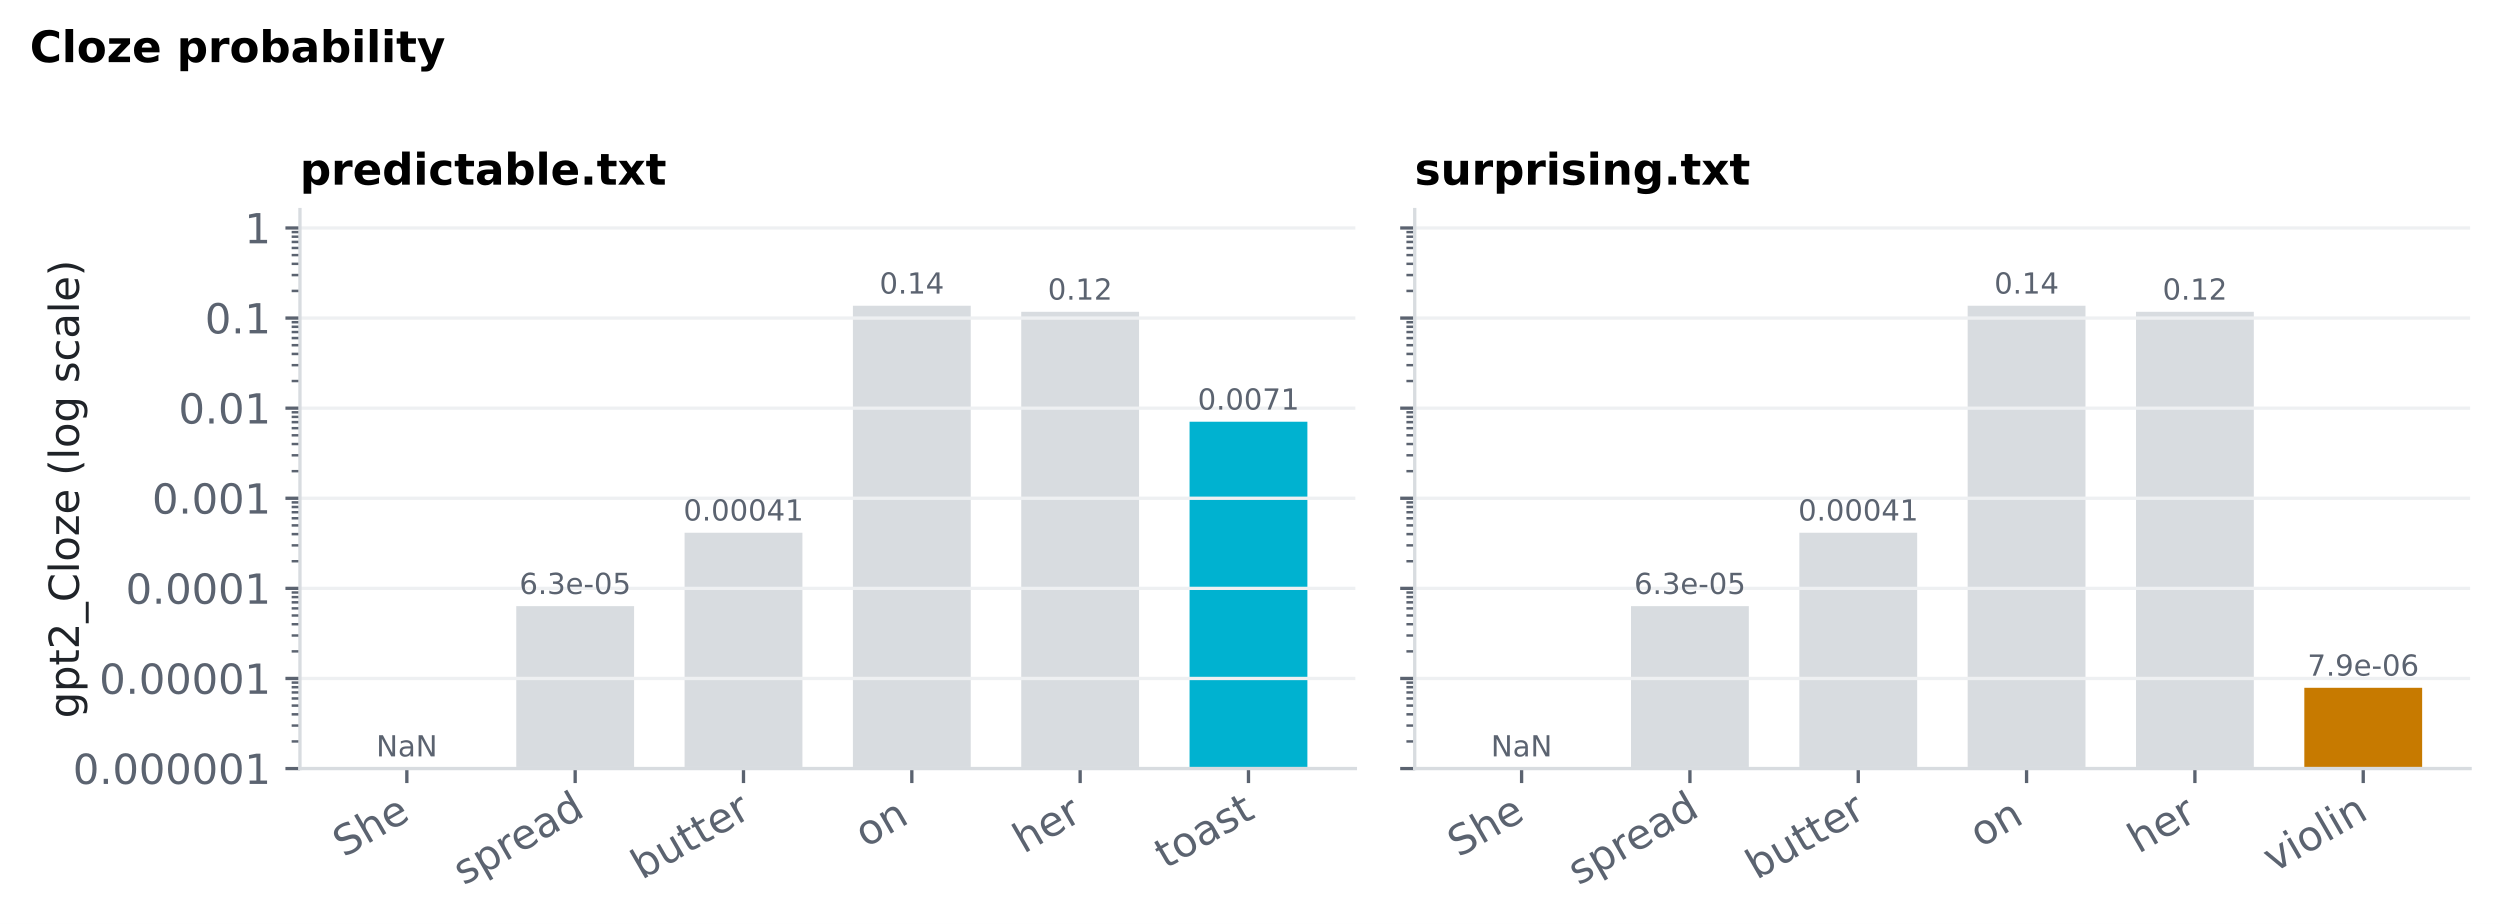
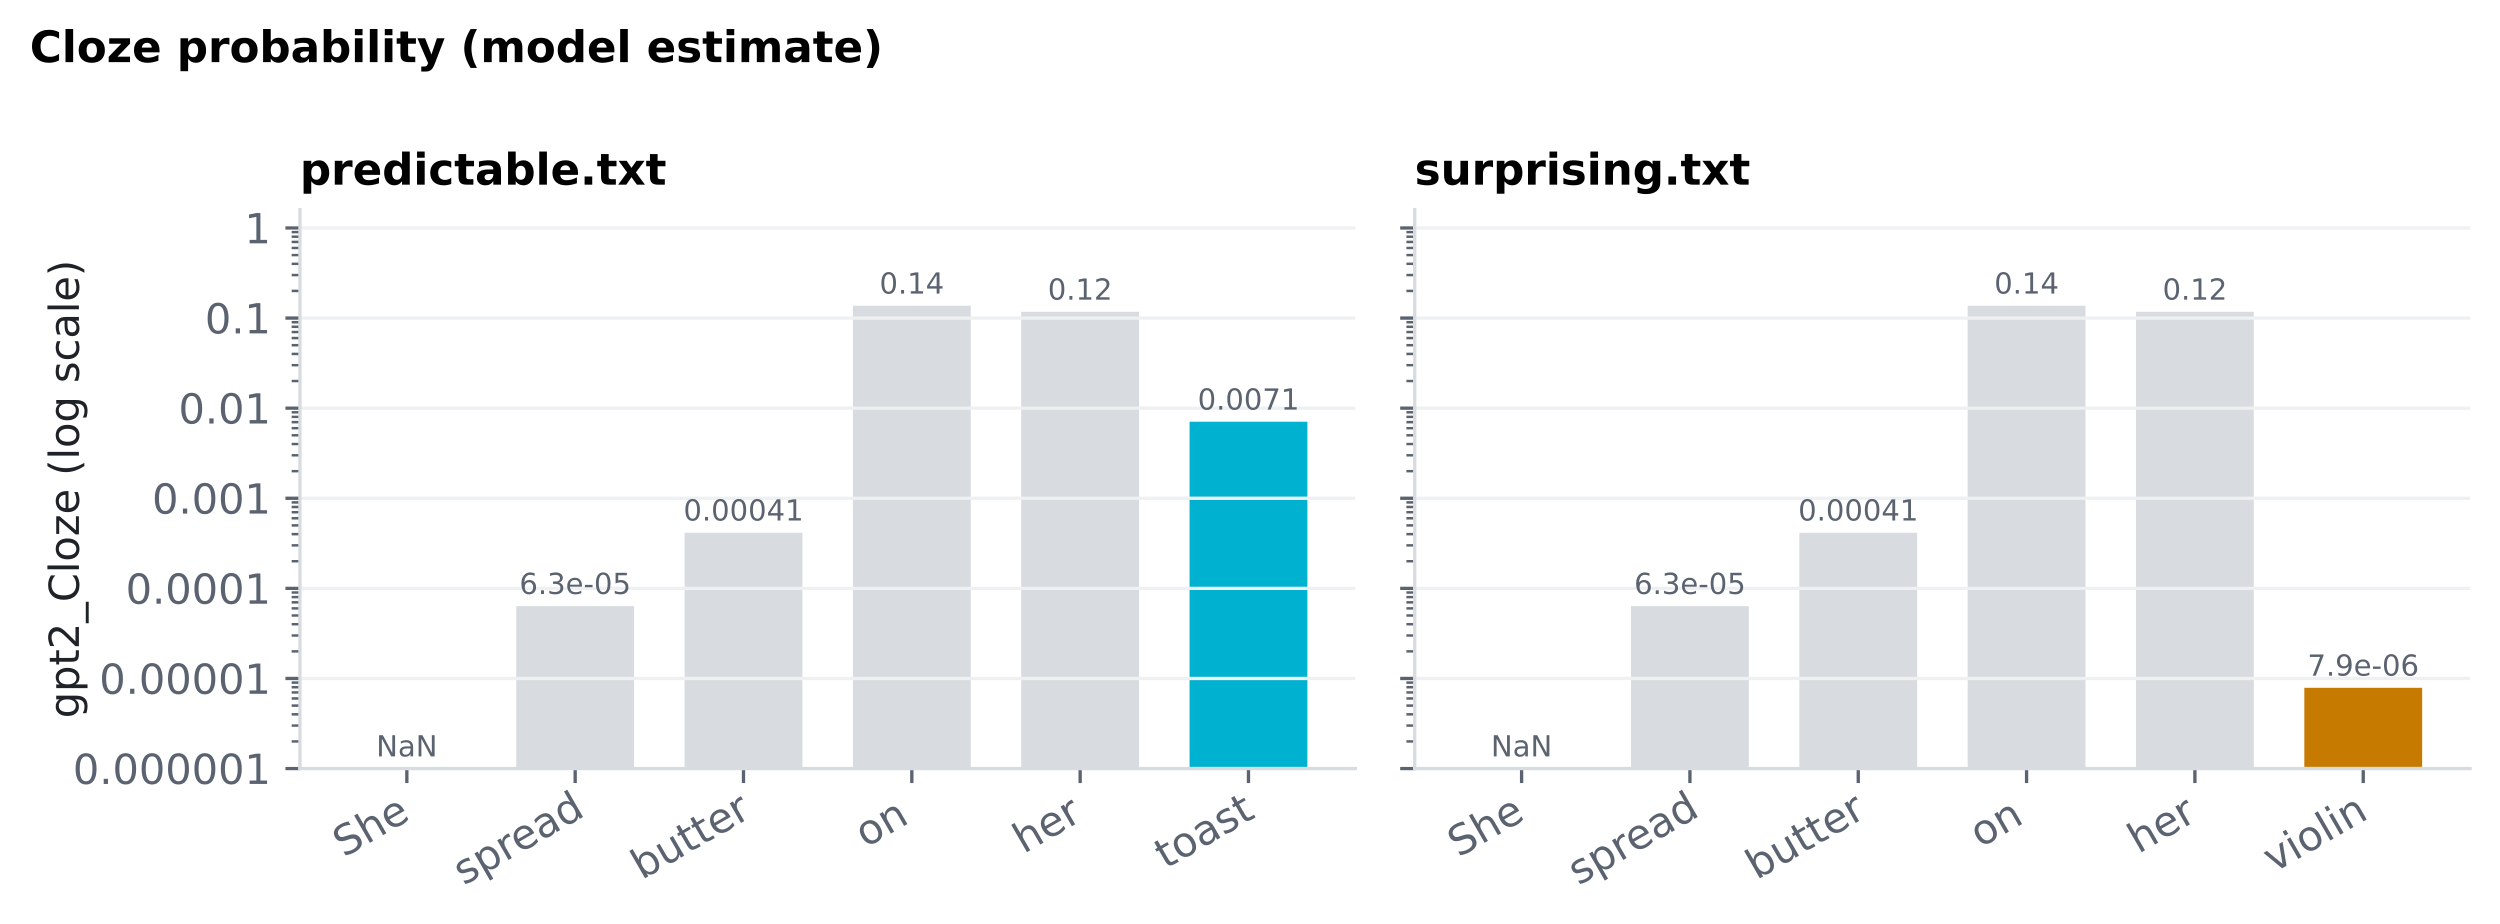
<svg xmlns="http://www.w3.org/2000/svg" xmlns:xlink="http://www.w3.org/1999/xlink" width="602.352pt" height="222.618pt" viewBox="0 0 602.352 222.618" version="1.1">
  <defs>
    <style type="text/css">*{stroke-linejoin: round; stroke-linecap: butt}</style>
  </defs>
  <g id="figure_1">
    <g id="patch_1">
      <path d="M 0 222.618  L 602.352 222.618  L 602.352 -0  L 0 -0  z " style="fill: #ffffff" />
    </g>
    <g id="axes_1">
      <g id="patch_2">
        <path d="M 72.272 185.18  L 326.562 185.18  L 326.562 50.496  L 72.272 50.496  z " style="fill: #ffffff" />
      </g>
      <g id="patch_3">
        <path d="M 83.831 185.18  L 112.22 185.18  L 112.22 185.18  L 83.831 185.18  z " clip-path="url(#p1cbee9cc15)" style="fill: #d8dce0" />
      </g>
      <g id="patch_4">
        <path d="M 124.387 185.18  L 152.777 185.18  L 152.777 146.048  L 124.387 146.048  z " clip-path="url(#p1cbee9cc15)" style="fill: #d8dce0" />
      </g>
      <g id="patch_5">
        <path d="M 164.944 185.18  L 193.334 185.18  L 193.334 128.353  L 164.944 128.353  z " clip-path="url(#p1cbee9cc15)" style="fill: #d8dce0" />
      </g>
      <g id="patch_6">
        <path d="M 205.5 185.18  L 233.89 185.18  L 233.89 73.668  L 205.5 73.668  z " clip-path="url(#p1cbee9cc15)" style="fill: #d8dce0" />
      </g>
      <g id="patch_7">
        <path d="M 246.057 185.18  L 274.447 185.18  L 274.447 75.12  L 246.057 75.12  z " clip-path="url(#p1cbee9cc15)" style="fill: #d8dce0" />
      </g>
      <g id="patch_8">
        <path d="M 286.614 185.18  L 315.003 185.18  L 315.003 101.621  L 286.614 101.621  z " clip-path="url(#p1cbee9cc15)" style="fill: #00b2d0" />
      </g>
      <g id="matplotlib.axis_1">
        <g id="xtick_1">
          <g id="line2d_1">
            <defs>
              <path id="m643c5fadfd" d="M 0 0  L 0 3.5  " style="stroke: #5b6370; stroke-width: 0.8" />
            </defs>
            <g>
              <use xlink:href="#m643c5fadfd" x="98.025" y="185.18" style="fill: #5b6370; stroke: #5b6370; stroke-width: 0.8" />
            </g>
          </g>
          <g id="text_1">
            <text style="font-size: 10px; font-family: 'Segoe UI', 'DejaVu Sans', 'Arial', sans-serif; fill: #5b6370" transform="translate(82.84449 206.6921) rotate(-30)">She</text>
          </g>
        </g>
        <g id="xtick_2">
          <g id="line2d_2">
            <g>
              <use xlink:href="#m643c5fadfd" x="138.582" y="185.18" style="fill: #5b6370; stroke: #5b6370; stroke-width: 0.8" />
            </g>
          </g>
          <g id="text_2">
            <text style="font-size: 10px; font-family: 'Segoe UI', 'DejaVu Sans', 'Arial', sans-serif; fill: #5b6370" transform="translate(111.7382 213.4257) rotate(-30)">spread</text>
          </g>
        </g>
        <g id="xtick_3">
          <g id="line2d_3">
            <g>
              <use xlink:href="#m643c5fadfd" x="179.139" y="185.18" style="fill: #5b6370; stroke: #5b6370; stroke-width: 0.8" />
            </g>
          </g>
          <g id="text_3">
            <text style="font-size: 10px; font-family: 'Segoe UI', 'DejaVu Sans', 'Arial', sans-serif; fill: #5b6370" transform="translate(154.6507 212.0655) rotate(-30)">butter</text>
          </g>
        </g>
        <g id="xtick_4">
          <g id="line2d_4">
            <g>
              <use xlink:href="#m643c5fadfd" x="219.695" y="185.18" style="fill: #5b6370; stroke: #5b6370; stroke-width: 0.8" />
            </g>
          </g>
          <g id="text_4">
            <text style="font-size: 10px; font-family: 'Segoe UI', 'DejaVu Sans', 'Arial', sans-serif; fill: #5b6370" transform="translate(208.5698 204.3507) rotate(-30)">on</text>
          </g>
        </g>
        <g id="xtick_5">
          <g id="line2d_5">
            <g>
              <use xlink:href="#m643c5fadfd" x="260.252" y="185.18" style="fill: #5b6370; stroke: #5b6370; stroke-width: 0.8" />
            </g>
          </g>
          <g id="text_5">
            <text style="font-size: 10px; font-family: 'Segoe UI', 'DejaVu Sans', 'Arial', sans-serif; fill: #5b6370" transform="translate(246.6609 205.7741) rotate(-30)">her</text>
          </g>
        </g>
        <g id="xtick_6">
          <g id="line2d_6">
            <g>
              <use xlink:href="#m643c5fadfd" x="300.809" y="185.18" style="fill: #5b6370; stroke: #5b6370; stroke-width: 0.8" />
            </g>
          </g>
          <g id="text_6">
            <text style="font-size: 10px; font-family: 'Segoe UI', 'DejaVu Sans', 'Arial', sans-serif; fill: #5b6370" transform="translate(280.8171 209.4694) rotate(-30)">toast</text>
          </g>
        </g>
      </g>
      <g id="matplotlib.axis_2">
        <g id="ytick_1">
          <g id="line2d_7">
            <path d="M 72.272 185.18  L 326.562 185.18  " clip-path="url(#p1cbee9cc15)" style="fill: none; stroke: #eef0f2; stroke-width: 0.8; stroke-linecap: square" />
          </g>
          <g id="line2d_8">
            <defs>
              <path id="m52b5bf27c7" d="M 0 0  L -3.5 0  " style="stroke: #5b6370; stroke-width: 0.8" />
            </defs>
            <g>
              <use xlink:href="#m52b5bf27c7" x="72.272" y="185.18" style="fill: #5b6370; stroke: #5b6370; stroke-width: 0.8" />
            </g>
          </g>
          <g id="text_7">
            <text style="font-size: 10px; font-family: 'Segoe UI', 'DejaVu Sans', 'Arial', sans-serif; text-anchor: end; fill: #5b6370" x="65.272" y="188.882" transform="rotate(-0 65.272 188.8816)">0.000001</text>
          </g>
        </g>
        <g id="ytick_2">
          <g id="line2d_9">
            <path d="M 72.272 163.471  L 326.562 163.471  " clip-path="url(#p1cbee9cc15)" style="fill: none; stroke: #eef0f2; stroke-width: 0.8; stroke-linecap: square" />
          </g>
          <g id="line2d_10">
            <g>
              <use xlink:href="#m52b5bf27c7" x="72.272" y="163.471" style="fill: #5b6370; stroke: #5b6370; stroke-width: 0.8" />
            </g>
          </g>
          <g id="text_8">
            <text style="font-size: 10px; font-family: 'Segoe UI', 'DejaVu Sans', 'Arial', sans-serif; text-anchor: end; fill: #5b6370" x="65.272" y="167.173" transform="rotate(-0 65.272 167.1728)">0.00001</text>
          </g>
        </g>
        <g id="ytick_3">
          <g id="line2d_11">
            <path d="M 72.272 141.762  L 326.562 141.762  " clip-path="url(#p1cbee9cc15)" style="fill: none; stroke: #eef0f2; stroke-width: 0.8; stroke-linecap: square" />
          </g>
          <g id="line2d_12">
            <g>
              <use xlink:href="#m52b5bf27c7" x="72.272" y="141.762" style="fill: #5b6370; stroke: #5b6370; stroke-width: 0.8" />
            </g>
          </g>
          <g id="text_9">
            <text style="font-size: 10px; font-family: 'Segoe UI', 'DejaVu Sans', 'Arial', sans-serif; text-anchor: end; fill: #5b6370" x="65.272" y="145.464" transform="rotate(-0 65.272 145.464)">0.0001</text>
          </g>
        </g>
        <g id="ytick_4">
          <g id="line2d_13">
            <path d="M 72.272 120.054  L 326.562 120.054  " clip-path="url(#p1cbee9cc15)" style="fill: none; stroke: #eef0f2; stroke-width: 0.8; stroke-linecap: square" />
          </g>
          <g id="line2d_14">
            <g>
              <use xlink:href="#m52b5bf27c7" x="72.272" y="120.054" style="fill: #5b6370; stroke: #5b6370; stroke-width: 0.8" />
            </g>
          </g>
          <g id="text_10">
            <text style="font-size: 10px; font-family: 'Segoe UI', 'DejaVu Sans', 'Arial', sans-serif; text-anchor: end; fill: #5b6370" x="65.272" y="123.755" transform="rotate(-0 65.272 123.7552)">0.001</text>
          </g>
        </g>
        <g id="ytick_5">
          <g id="line2d_15">
            <path d="M 72.272 98.345  L 326.562 98.345  " clip-path="url(#p1cbee9cc15)" style="fill: none; stroke: #eef0f2; stroke-width: 0.8; stroke-linecap: square" />
          </g>
          <g id="line2d_16">
            <g>
              <use xlink:href="#m52b5bf27c7" x="72.272" y="98.345" style="fill: #5b6370; stroke: #5b6370; stroke-width: 0.8" />
            </g>
          </g>
          <g id="text_11">
            <text style="font-size: 10px; font-family: 'Segoe UI', 'DejaVu Sans', 'Arial', sans-serif; text-anchor: end; fill: #5b6370" x="65.272" y="102.046" transform="rotate(-0 65.272 102.0464)">0.01</text>
          </g>
        </g>
        <g id="ytick_6">
          <g id="line2d_17">
            <path d="M 72.272 76.636  L 326.562 76.636  " clip-path="url(#p1cbee9cc15)" style="fill: none; stroke: #eef0f2; stroke-width: 0.8; stroke-linecap: square" />
          </g>
          <g id="line2d_18">
            <g>
              <use xlink:href="#m52b5bf27c7" x="72.272" y="76.636" style="fill: #5b6370; stroke: #5b6370; stroke-width: 0.8" />
            </g>
          </g>
          <g id="text_12">
            <text style="font-size: 10px; font-family: 'Segoe UI', 'DejaVu Sans', 'Arial', sans-serif; text-anchor: end; fill: #5b6370" x="65.272" y="80.338" transform="rotate(-0 65.272 80.33756)">0.1</text>
          </g>
        </g>
        <g id="ytick_7">
          <g id="line2d_19">
            <path d="M 72.272 54.927  L 326.562 54.927  " clip-path="url(#p1cbee9cc15)" style="fill: none; stroke: #eef0f2; stroke-width: 0.8; stroke-linecap: square" />
          </g>
          <g id="line2d_20">
            <g>
              <use xlink:href="#m52b5bf27c7" x="72.272" y="54.927" style="fill: #5b6370; stroke: #5b6370; stroke-width: 0.8" />
            </g>
          </g>
          <g id="text_13">
            <text style="font-size: 10px; font-family: 'Segoe UI', 'DejaVu Sans', 'Arial', sans-serif; text-anchor: end; fill: #5b6370" x="65.272" y="58.629" transform="rotate(-0 65.272 58.62876)">1</text>
          </g>
        </g>
        <g id="ytick_8">
          <g id="line2d_21">
            <defs>
              <path id="m88644d01c4" d="M 0 0  L -2 0  " style="stroke: #5b6370; stroke-width: 0.6" />
            </defs>
            <g>
              <use xlink:href="#m88644d01c4" x="72.272" y="178.645" style="fill: #5b6370; stroke: #5b6370; stroke-width: 0.6" />
            </g>
          </g>
        </g>
        <g id="ytick_9">
          <g id="line2d_22">
            <g>
              <use xlink:href="#m88644d01c4" x="72.272" y="174.822" style="fill: #5b6370; stroke: #5b6370; stroke-width: 0.6" />
            </g>
          </g>
        </g>
        <g id="ytick_10">
          <g id="line2d_23">
            <g>
              <use xlink:href="#m88644d01c4" x="72.272" y="172.11" style="fill: #5b6370; stroke: #5b6370; stroke-width: 0.6" />
            </g>
          </g>
        </g>
        <g id="ytick_11">
          <g id="line2d_24">
            <g>
              <use xlink:href="#m88644d01c4" x="72.272" y="170.006" style="fill: #5b6370; stroke: #5b6370; stroke-width: 0.6" />
            </g>
          </g>
        </g>
        <g id="ytick_12">
          <g id="line2d_25">
            <g>
              <use xlink:href="#m88644d01c4" x="72.272" y="168.287" style="fill: #5b6370; stroke: #5b6370; stroke-width: 0.6" />
            </g>
          </g>
        </g>
        <g id="ytick_13">
          <g id="line2d_26">
            <g>
              <use xlink:href="#m88644d01c4" x="72.272" y="166.834" style="fill: #5b6370; stroke: #5b6370; stroke-width: 0.6" />
            </g>
          </g>
        </g>
        <g id="ytick_14">
          <g id="line2d_27">
            <g>
              <use xlink:href="#m88644d01c4" x="72.272" y="165.575" style="fill: #5b6370; stroke: #5b6370; stroke-width: 0.6" />
            </g>
          </g>
        </g>
        <g id="ytick_15">
          <g id="line2d_28">
            <g>
              <use xlink:href="#m88644d01c4" x="72.272" y="164.465" style="fill: #5b6370; stroke: #5b6370; stroke-width: 0.6" />
            </g>
          </g>
        </g>
        <g id="ytick_16">
          <g id="line2d_29">
            <g>
              <use xlink:href="#m88644d01c4" x="72.272" y="156.936" style="fill: #5b6370; stroke: #5b6370; stroke-width: 0.6" />
            </g>
          </g>
        </g>
        <g id="ytick_17">
          <g id="line2d_30">
            <g>
              <use xlink:href="#m88644d01c4" x="72.272" y="153.113" style="fill: #5b6370; stroke: #5b6370; stroke-width: 0.6" />
            </g>
          </g>
        </g>
        <g id="ytick_18">
          <g id="line2d_31">
            <g>
              <use xlink:href="#m88644d01c4" x="72.272" y="150.401" style="fill: #5b6370; stroke: #5b6370; stroke-width: 0.6" />
            </g>
          </g>
        </g>
        <g id="ytick_19">
          <g id="line2d_32">
            <g>
              <use xlink:href="#m88644d01c4" x="72.272" y="148.297" style="fill: #5b6370; stroke: #5b6370; stroke-width: 0.6" />
            </g>
          </g>
        </g>
        <g id="ytick_20">
          <g id="line2d_33">
            <g>
              <use xlink:href="#m88644d01c4" x="72.272" y="146.578" style="fill: #5b6370; stroke: #5b6370; stroke-width: 0.6" />
            </g>
          </g>
        </g>
        <g id="ytick_21">
          <g id="line2d_34">
            <g>
              <use xlink:href="#m88644d01c4" x="72.272" y="145.125" style="fill: #5b6370; stroke: #5b6370; stroke-width: 0.6" />
            </g>
          </g>
        </g>
        <g id="ytick_22">
          <g id="line2d_35">
            <g>
              <use xlink:href="#m88644d01c4" x="72.272" y="143.866" style="fill: #5b6370; stroke: #5b6370; stroke-width: 0.6" />
            </g>
          </g>
        </g>
        <g id="ytick_23">
          <g id="line2d_36">
            <g>
              <use xlink:href="#m88644d01c4" x="72.272" y="142.756" style="fill: #5b6370; stroke: #5b6370; stroke-width: 0.6" />
            </g>
          </g>
        </g>
        <g id="ytick_24">
          <g id="line2d_37">
            <g>
              <use xlink:href="#m88644d01c4" x="72.272" y="135.227" style="fill: #5b6370; stroke: #5b6370; stroke-width: 0.6" />
            </g>
          </g>
        </g>
        <g id="ytick_25">
          <g id="line2d_38">
            <g>
              <use xlink:href="#m88644d01c4" x="72.272" y="131.405" style="fill: #5b6370; stroke: #5b6370; stroke-width: 0.6" />
            </g>
          </g>
        </g>
        <g id="ytick_26">
          <g id="line2d_39">
            <g>
              <use xlink:href="#m88644d01c4" x="72.272" y="128.692" style="fill: #5b6370; stroke: #5b6370; stroke-width: 0.6" />
            </g>
          </g>
        </g>
        <g id="ytick_27">
          <g id="line2d_40">
            <g>
              <use xlink:href="#m88644d01c4" x="72.272" y="126.589" style="fill: #5b6370; stroke: #5b6370; stroke-width: 0.6" />
            </g>
          </g>
        </g>
        <g id="ytick_28">
          <g id="line2d_41">
            <g>
              <use xlink:href="#m88644d01c4" x="72.272" y="124.87" style="fill: #5b6370; stroke: #5b6370; stroke-width: 0.6" />
            </g>
          </g>
        </g>
        <g id="ytick_29">
          <g id="line2d_42">
            <g>
              <use xlink:href="#m88644d01c4" x="72.272" y="123.416" style="fill: #5b6370; stroke: #5b6370; stroke-width: 0.6" />
            </g>
          </g>
        </g>
        <g id="ytick_30">
          <g id="line2d_43">
            <g>
              <use xlink:href="#m88644d01c4" x="72.272" y="122.157" style="fill: #5b6370; stroke: #5b6370; stroke-width: 0.6" />
            </g>
          </g>
        </g>
        <g id="ytick_31">
          <g id="line2d_44">
            <g>
              <use xlink:href="#m88644d01c4" x="72.272" y="121.047" style="fill: #5b6370; stroke: #5b6370; stroke-width: 0.6" />
            </g>
          </g>
        </g>
        <g id="ytick_32">
          <g id="line2d_45">
            <g>
              <use xlink:href="#m88644d01c4" x="72.272" y="113.519" style="fill: #5b6370; stroke: #5b6370; stroke-width: 0.6" />
            </g>
          </g>
        </g>
        <g id="ytick_33">
          <g id="line2d_46">
            <g>
              <use xlink:href="#m88644d01c4" x="72.272" y="109.696" style="fill: #5b6370; stroke: #5b6370; stroke-width: 0.6" />
            </g>
          </g>
        </g>
        <g id="ytick_34">
          <g id="line2d_47">
            <g>
              <use xlink:href="#m88644d01c4" x="72.272" y="106.984" style="fill: #5b6370; stroke: #5b6370; stroke-width: 0.6" />
            </g>
          </g>
        </g>
        <g id="ytick_35">
          <g id="line2d_48">
            <g>
              <use xlink:href="#m88644d01c4" x="72.272" y="104.88" style="fill: #5b6370; stroke: #5b6370; stroke-width: 0.6" />
            </g>
          </g>
        </g>
        <g id="ytick_36">
          <g id="line2d_49">
            <g>
              <use xlink:href="#m88644d01c4" x="72.272" y="103.161" style="fill: #5b6370; stroke: #5b6370; stroke-width: 0.6" />
            </g>
          </g>
        </g>
        <g id="ytick_37">
          <g id="line2d_50">
            <g>
              <use xlink:href="#m88644d01c4" x="72.272" y="101.708" style="fill: #5b6370; stroke: #5b6370; stroke-width: 0.6" />
            </g>
          </g>
        </g>
        <g id="ytick_38">
          <g id="line2d_51">
            <g>
              <use xlink:href="#m88644d01c4" x="72.272" y="100.449" style="fill: #5b6370; stroke: #5b6370; stroke-width: 0.6" />
            </g>
          </g>
        </g>
        <g id="ytick_39">
          <g id="line2d_52">
            <g>
              <use xlink:href="#m88644d01c4" x="72.272" y="99.338" style="fill: #5b6370; stroke: #5b6370; stroke-width: 0.6" />
            </g>
          </g>
        </g>
        <g id="ytick_40">
          <g id="line2d_53">
            <g>
              <use xlink:href="#m88644d01c4" x="72.272" y="91.81" style="fill: #5b6370; stroke: #5b6370; stroke-width: 0.6" />
            </g>
          </g>
        </g>
        <g id="ytick_41">
          <g id="line2d_54">
            <g>
              <use xlink:href="#m88644d01c4" x="72.272" y="87.987" style="fill: #5b6370; stroke: #5b6370; stroke-width: 0.6" />
            </g>
          </g>
        </g>
        <g id="ytick_42">
          <g id="line2d_55">
            <g>
              <use xlink:href="#m88644d01c4" x="72.272" y="85.275" style="fill: #5b6370; stroke: #5b6370; stroke-width: 0.6" />
            </g>
          </g>
        </g>
        <g id="ytick_43">
          <g id="line2d_56">
            <g>
              <use xlink:href="#m88644d01c4" x="72.272" y="83.171" style="fill: #5b6370; stroke: #5b6370; stroke-width: 0.6" />
            </g>
          </g>
        </g>
        <g id="ytick_44">
          <g id="line2d_57">
            <g>
              <use xlink:href="#m88644d01c4" x="72.272" y="81.452" style="fill: #5b6370; stroke: #5b6370; stroke-width: 0.6" />
            </g>
          </g>
        </g>
        <g id="ytick_45">
          <g id="line2d_58">
            <g>
              <use xlink:href="#m88644d01c4" x="72.272" y="79.999" style="fill: #5b6370; stroke: #5b6370; stroke-width: 0.6" />
            </g>
          </g>
        </g>
        <g id="ytick_46">
          <g id="line2d_59">
            <g>
              <use xlink:href="#m88644d01c4" x="72.272" y="78.74" style="fill: #5b6370; stroke: #5b6370; stroke-width: 0.6" />
            </g>
          </g>
        </g>
        <g id="ytick_47">
          <g id="line2d_60">
            <g>
              <use xlink:href="#m88644d01c4" x="72.272" y="77.629" style="fill: #5b6370; stroke: #5b6370; stroke-width: 0.6" />
            </g>
          </g>
        </g>
        <g id="ytick_48">
          <g id="line2d_61">
            <g>
              <use xlink:href="#m88644d01c4" x="72.272" y="70.101" style="fill: #5b6370; stroke: #5b6370; stroke-width: 0.6" />
            </g>
          </g>
        </g>
        <g id="ytick_49">
          <g id="line2d_62">
            <g>
              <use xlink:href="#m88644d01c4" x="72.272" y="66.278" style="fill: #5b6370; stroke: #5b6370; stroke-width: 0.6" />
            </g>
          </g>
        </g>
        <g id="ytick_50">
          <g id="line2d_63">
            <g>
              <use xlink:href="#m88644d01c4" x="72.272" y="63.566" style="fill: #5b6370; stroke: #5b6370; stroke-width: 0.6" />
            </g>
          </g>
        </g>
        <g id="ytick_51">
          <g id="line2d_64">
            <g>
              <use xlink:href="#m88644d01c4" x="72.272" y="61.462" style="fill: #5b6370; stroke: #5b6370; stroke-width: 0.6" />
            </g>
          </g>
        </g>
        <g id="ytick_52">
          <g id="line2d_65">
            <g>
              <use xlink:href="#m88644d01c4" x="72.272" y="59.743" style="fill: #5b6370; stroke: #5b6370; stroke-width: 0.6" />
            </g>
          </g>
        </g>
        <g id="ytick_53">
          <g id="line2d_66">
            <g>
              <use xlink:href="#m88644d01c4" x="72.272" y="58.29" style="fill: #5b6370; stroke: #5b6370; stroke-width: 0.6" />
            </g>
          </g>
        </g>
        <g id="ytick_54">
          <g id="line2d_67">
            <g>
              <use xlink:href="#m88644d01c4" x="72.272" y="57.031" style="fill: #5b6370; stroke: #5b6370; stroke-width: 0.6" />
            </g>
          </g>
        </g>
        <g id="ytick_55">
          <g id="line2d_68">
            <g>
              <use xlink:href="#m88644d01c4" x="72.272" y="55.921" style="fill: #5b6370; stroke: #5b6370; stroke-width: 0.6" />
            </g>
          </g>
        </g>
        <g id="text_14">
          <text style="font-size: 10px; font-family: 'Segoe UI', 'DejaVu Sans', 'Arial', sans-serif; text-anchor: middle; fill: #1f2328" x="19.016" y="117.838" transform="rotate(-90 19.01575 117.838)">gpt2_Cloze  (log scale)</text>
        </g>
      </g>
      <g id="patch_9">
        <path d="M 72.272 185.18  L 72.272 50.496  " style="fill: none; stroke: #d8dce0; stroke-width: 0.8; stroke-linejoin: miter; stroke-linecap: square" />
      </g>
      <g id="patch_10">
        <path d="M 72.272 185.18  L 326.562 185.18  " style="fill: none; stroke: #d8dce0; stroke-width: 0.8; stroke-linejoin: miter; stroke-linecap: square" />
      </g>
      <g id="text_15">
        <text style="font-size: 7px; font-family: 'Segoe UI', 'DejaVu Sans', 'Arial', sans-serif; text-anchor: middle; fill: #5b6370" x="98.025" y="182.252" transform="rotate(-0 98.02545 182.2523)">NaN</text>
      </g>
      <g id="text_16">
        <text style="font-size: 7px; font-family: 'Segoe UI', 'DejaVu Sans', 'Arial', sans-serif; text-anchor: middle; fill: #5b6370" x="138.582" y="143.12" transform="rotate(-0 138.5821 143.1201)">6.3e-05</text>
      </g>
      <g id="text_17">
        <text style="font-size: 7px; font-family: 'Segoe UI', 'DejaVu Sans', 'Arial', sans-serif; text-anchor: middle; fill: #5b6370" x="179.139" y="125.425" transform="rotate(-0 179.1387 125.4252)">0.00041</text>
      </g>
      <g id="text_18">
        <text style="font-size: 7px; font-family: 'Segoe UI', 'DejaVu Sans', 'Arial', sans-serif; text-anchor: middle; fill: #5b6370" x="219.695" y="70.741" transform="rotate(-0 219.6953 70.74063)">0.14</text>
      </g>
      <g id="text_19">
        <text style="font-size: 7px; font-family: 'Segoe UI', 'DejaVu Sans', 'Arial', sans-serif; text-anchor: middle; fill: #5b6370" x="260.252" y="72.192" transform="rotate(-0 260.2519 72.19214)">0.12</text>
      </g>
      <g id="text_20">
        <text style="font-size: 7px; font-family: 'Segoe UI', 'DejaVu Sans', 'Arial', sans-serif; text-anchor: middle; fill: #5b6370" x="300.809" y="98.693" transform="rotate(-0 300.8085 98.69317)">0.0071</text>
      </g>
      <g id="text_21">
        <text style="font-weight: 600; font-size: 10.5px; font-family: 'Segoe UI', 'DejaVu Sans', 'Arial', sans-serif; text-anchor: start" x="72.272" y="44.496" transform="rotate(-0 72.272 44.496)">predictable.txt</text>
      </g>
    </g>
    <g id="axes_2">
      <g id="patch_11">
        <path d="M 340.862 185.18  L 595.152 185.18  L 595.152 50.496  L 340.862 50.496  z " style="fill: #ffffff" />
      </g>
      <g id="patch_12">
        <path d="M 352.421 185.18  L 380.81 185.18  L 380.81 185.18  L 352.421 185.18  z " clip-path="url(#pbe39641c0f)" style="fill: #d8dce0" />
      </g>
      <g id="patch_13">
        <path d="M 392.977 185.18  L 421.367 185.18  L 421.367 146.048  L 392.977 146.048  z " clip-path="url(#pbe39641c0f)" style="fill: #d8dce0" />
      </g>
      <g id="patch_14">
        <path d="M 433.534 185.18  L 461.924 185.18  L 461.924 128.353  L 433.534 128.353  z " clip-path="url(#pbe39641c0f)" style="fill: #d8dce0" />
      </g>
      <g id="patch_15">
        <path d="M 474.09 185.18  L 502.48 185.18  L 502.48 73.668  L 474.09 73.668  z " clip-path="url(#pbe39641c0f)" style="fill: #d8dce0" />
      </g>
      <g id="patch_16">
        <path d="M 514.647 185.18  L 543.037 185.18  L 543.037 75.12  L 514.647 75.12  z " clip-path="url(#pbe39641c0f)" style="fill: #d8dce0" />
      </g>
      <g id="patch_17">
        <path d="M 555.204 185.18  L 583.593 185.18  L 583.593 165.722  L 555.204 165.722  z " clip-path="url(#pbe39641c0f)" style="fill: #c77a00" />
      </g>
      <g id="matplotlib.axis_3">
        <g id="xtick_7">
          <g id="line2d_69">
            <g>
              <use xlink:href="#m643c5fadfd" x="366.615" y="185.18" style="fill: #5b6370; stroke: #5b6370; stroke-width: 0.8" />
            </g>
          </g>
          <g id="text_22">
            <text style="font-size: 10px; font-family: 'Segoe UI', 'DejaVu Sans', 'Arial', sans-serif; fill: #5b6370" transform="translate(351.4345 206.6921) rotate(-30)">She</text>
          </g>
        </g>
        <g id="xtick_8">
          <g id="line2d_70">
            <g>
              <use xlink:href="#m643c5fadfd" x="407.172" y="185.18" style="fill: #5b6370; stroke: #5b6370; stroke-width: 0.8" />
            </g>
          </g>
          <g id="text_23">
            <text style="font-size: 10px; font-family: 'Segoe UI', 'DejaVu Sans', 'Arial', sans-serif; fill: #5b6370" transform="translate(380.3282 213.4257) rotate(-30)">spread</text>
          </g>
        </g>
        <g id="xtick_9">
          <g id="line2d_71">
            <g>
              <use xlink:href="#m643c5fadfd" x="447.729" y="185.18" style="fill: #5b6370; stroke: #5b6370; stroke-width: 0.8" />
            </g>
          </g>
          <g id="text_24">
            <text style="font-size: 10px; font-family: 'Segoe UI', 'DejaVu Sans', 'Arial', sans-serif; fill: #5b6370" transform="translate(423.2407 212.0655) rotate(-30)">butter</text>
          </g>
        </g>
        <g id="xtick_10">
          <g id="line2d_72">
            <g>
              <use xlink:href="#m643c5fadfd" x="488.285" y="185.18" style="fill: #5b6370; stroke: #5b6370; stroke-width: 0.8" />
            </g>
          </g>
          <g id="text_25">
            <text style="font-size: 10px; font-family: 'Segoe UI', 'DejaVu Sans', 'Arial', sans-serif; fill: #5b6370" transform="translate(477.1598 204.3507) rotate(-30)">on</text>
          </g>
        </g>
        <g id="xtick_11">
          <g id="line2d_73">
            <g>
              <use xlink:href="#m643c5fadfd" x="528.842" y="185.18" style="fill: #5b6370; stroke: #5b6370; stroke-width: 0.8" />
            </g>
          </g>
          <g id="text_26">
            <text style="font-size: 10px; font-family: 'Segoe UI', 'DejaVu Sans', 'Arial', sans-serif; fill: #5b6370" transform="translate(515.2509 205.7741) rotate(-30)">her</text>
          </g>
        </g>
        <g id="xtick_12">
          <g id="line2d_74">
            <g>
              <use xlink:href="#m643c5fadfd" x="569.399" y="185.18" style="fill: #5b6370; stroke: #5b6370; stroke-width: 0.8" />
            </g>
          </g>
          <g id="text_27">
            <text style="font-size: 10px; font-family: 'Segoe UI', 'DejaVu Sans', 'Arial', sans-serif; fill: #5b6370" transform="translate(547.832 210.3788) rotate(-30)">violin</text>
          </g>
        </g>
      </g>
      <g id="matplotlib.axis_4">
        <g id="ytick_56">
          <g id="line2d_75">
            <path d="M 340.862 185.18  L 595.152 185.18  " clip-path="url(#pbe39641c0f)" style="fill: none; stroke: #eef0f2; stroke-width: 0.8; stroke-linecap: square" />
          </g>
          <g id="line2d_76">
            <g>
              <use xlink:href="#m52b5bf27c7" x="340.862" y="185.18" style="fill: #5b6370; stroke: #5b6370; stroke-width: 0.8" />
            </g>
          </g>
        </g>
        <g id="ytick_57">
          <g id="line2d_77">
            <path d="M 340.862 163.471  L 595.152 163.471  " clip-path="url(#pbe39641c0f)" style="fill: none; stroke: #eef0f2; stroke-width: 0.8; stroke-linecap: square" />
          </g>
          <g id="line2d_78">
            <g>
              <use xlink:href="#m52b5bf27c7" x="340.862" y="163.471" style="fill: #5b6370; stroke: #5b6370; stroke-width: 0.8" />
            </g>
          </g>
        </g>
        <g id="ytick_58">
          <g id="line2d_79">
            <path d="M 340.862 141.762  L 595.152 141.762  " clip-path="url(#pbe39641c0f)" style="fill: none; stroke: #eef0f2; stroke-width: 0.8; stroke-linecap: square" />
          </g>
          <g id="line2d_80">
            <g>
              <use xlink:href="#m52b5bf27c7" x="340.862" y="141.762" style="fill: #5b6370; stroke: #5b6370; stroke-width: 0.8" />
            </g>
          </g>
        </g>
        <g id="ytick_59">
          <g id="line2d_81">
            <path d="M 340.862 120.054  L 595.152 120.054  " clip-path="url(#pbe39641c0f)" style="fill: none; stroke: #eef0f2; stroke-width: 0.8; stroke-linecap: square" />
          </g>
          <g id="line2d_82">
            <g>
              <use xlink:href="#m52b5bf27c7" x="340.862" y="120.054" style="fill: #5b6370; stroke: #5b6370; stroke-width: 0.8" />
            </g>
          </g>
        </g>
        <g id="ytick_60">
          <g id="line2d_83">
            <path d="M 340.862 98.345  L 595.152 98.345  " clip-path="url(#pbe39641c0f)" style="fill: none; stroke: #eef0f2; stroke-width: 0.8; stroke-linecap: square" />
          </g>
          <g id="line2d_84">
            <g>
              <use xlink:href="#m52b5bf27c7" x="340.862" y="98.345" style="fill: #5b6370; stroke: #5b6370; stroke-width: 0.8" />
            </g>
          </g>
        </g>
        <g id="ytick_61">
          <g id="line2d_85">
            <path d="M 340.862 76.636  L 595.152 76.636  " clip-path="url(#pbe39641c0f)" style="fill: none; stroke: #eef0f2; stroke-width: 0.8; stroke-linecap: square" />
          </g>
          <g id="line2d_86">
            <g>
              <use xlink:href="#m52b5bf27c7" x="340.862" y="76.636" style="fill: #5b6370; stroke: #5b6370; stroke-width: 0.8" />
            </g>
          </g>
        </g>
        <g id="ytick_62">
          <g id="line2d_87">
            <path d="M 340.862 54.927  L 595.152 54.927  " clip-path="url(#pbe39641c0f)" style="fill: none; stroke: #eef0f2; stroke-width: 0.8; stroke-linecap: square" />
          </g>
          <g id="line2d_88">
            <g>
              <use xlink:href="#m52b5bf27c7" x="340.862" y="54.927" style="fill: #5b6370; stroke: #5b6370; stroke-width: 0.8" />
            </g>
          </g>
        </g>
        <g id="ytick_63">
          <g id="line2d_89">
            <g>
              <use xlink:href="#m88644d01c4" x="340.862" y="178.645" style="fill: #5b6370; stroke: #5b6370; stroke-width: 0.6" />
            </g>
          </g>
        </g>
        <g id="ytick_64">
          <g id="line2d_90">
            <g>
              <use xlink:href="#m88644d01c4" x="340.862" y="174.822" style="fill: #5b6370; stroke: #5b6370; stroke-width: 0.6" />
            </g>
          </g>
        </g>
        <g id="ytick_65">
          <g id="line2d_91">
            <g>
              <use xlink:href="#m88644d01c4" x="340.862" y="172.11" style="fill: #5b6370; stroke: #5b6370; stroke-width: 0.6" />
            </g>
          </g>
        </g>
        <g id="ytick_66">
          <g id="line2d_92">
            <g>
              <use xlink:href="#m88644d01c4" x="340.862" y="170.006" style="fill: #5b6370; stroke: #5b6370; stroke-width: 0.6" />
            </g>
          </g>
        </g>
        <g id="ytick_67">
          <g id="line2d_93">
            <g>
              <use xlink:href="#m88644d01c4" x="340.862" y="168.287" style="fill: #5b6370; stroke: #5b6370; stroke-width: 0.6" />
            </g>
          </g>
        </g>
        <g id="ytick_68">
          <g id="line2d_94">
            <g>
              <use xlink:href="#m88644d01c4" x="340.862" y="166.834" style="fill: #5b6370; stroke: #5b6370; stroke-width: 0.6" />
            </g>
          </g>
        </g>
        <g id="ytick_69">
          <g id="line2d_95">
            <g>
              <use xlink:href="#m88644d01c4" x="340.862" y="165.575" style="fill: #5b6370; stroke: #5b6370; stroke-width: 0.6" />
            </g>
          </g>
        </g>
        <g id="ytick_70">
          <g id="line2d_96">
            <g>
              <use xlink:href="#m88644d01c4" x="340.862" y="164.465" style="fill: #5b6370; stroke: #5b6370; stroke-width: 0.6" />
            </g>
          </g>
        </g>
        <g id="ytick_71">
          <g id="line2d_97">
            <g>
              <use xlink:href="#m88644d01c4" x="340.862" y="156.936" style="fill: #5b6370; stroke: #5b6370; stroke-width: 0.6" />
            </g>
          </g>
        </g>
        <g id="ytick_72">
          <g id="line2d_98">
            <g>
              <use xlink:href="#m88644d01c4" x="340.862" y="153.113" style="fill: #5b6370; stroke: #5b6370; stroke-width: 0.6" />
            </g>
          </g>
        </g>
        <g id="ytick_73">
          <g id="line2d_99">
            <g>
              <use xlink:href="#m88644d01c4" x="340.862" y="150.401" style="fill: #5b6370; stroke: #5b6370; stroke-width: 0.6" />
            </g>
          </g>
        </g>
        <g id="ytick_74">
          <g id="line2d_100">
            <g>
              <use xlink:href="#m88644d01c4" x="340.862" y="148.297" style="fill: #5b6370; stroke: #5b6370; stroke-width: 0.6" />
            </g>
          </g>
        </g>
        <g id="ytick_75">
          <g id="line2d_101">
            <g>
              <use xlink:href="#m88644d01c4" x="340.862" y="146.578" style="fill: #5b6370; stroke: #5b6370; stroke-width: 0.6" />
            </g>
          </g>
        </g>
        <g id="ytick_76">
          <g id="line2d_102">
            <g>
              <use xlink:href="#m88644d01c4" x="340.862" y="145.125" style="fill: #5b6370; stroke: #5b6370; stroke-width: 0.6" />
            </g>
          </g>
        </g>
        <g id="ytick_77">
          <g id="line2d_103">
            <g>
              <use xlink:href="#m88644d01c4" x="340.862" y="143.866" style="fill: #5b6370; stroke: #5b6370; stroke-width: 0.6" />
            </g>
          </g>
        </g>
        <g id="ytick_78">
          <g id="line2d_104">
            <g>
              <use xlink:href="#m88644d01c4" x="340.862" y="142.756" style="fill: #5b6370; stroke: #5b6370; stroke-width: 0.6" />
            </g>
          </g>
        </g>
        <g id="ytick_79">
          <g id="line2d_105">
            <g>
              <use xlink:href="#m88644d01c4" x="340.862" y="135.227" style="fill: #5b6370; stroke: #5b6370; stroke-width: 0.6" />
            </g>
          </g>
        </g>
        <g id="ytick_80">
          <g id="line2d_106">
            <g>
              <use xlink:href="#m88644d01c4" x="340.862" y="131.405" style="fill: #5b6370; stroke: #5b6370; stroke-width: 0.6" />
            </g>
          </g>
        </g>
        <g id="ytick_81">
          <g id="line2d_107">
            <g>
              <use xlink:href="#m88644d01c4" x="340.862" y="128.692" style="fill: #5b6370; stroke: #5b6370; stroke-width: 0.6" />
            </g>
          </g>
        </g>
        <g id="ytick_82">
          <g id="line2d_108">
            <g>
              <use xlink:href="#m88644d01c4" x="340.862" y="126.589" style="fill: #5b6370; stroke: #5b6370; stroke-width: 0.6" />
            </g>
          </g>
        </g>
        <g id="ytick_83">
          <g id="line2d_109">
            <g>
              <use xlink:href="#m88644d01c4" x="340.862" y="124.87" style="fill: #5b6370; stroke: #5b6370; stroke-width: 0.6" />
            </g>
          </g>
        </g>
        <g id="ytick_84">
          <g id="line2d_110">
            <g>
              <use xlink:href="#m88644d01c4" x="340.862" y="123.416" style="fill: #5b6370; stroke: #5b6370; stroke-width: 0.6" />
            </g>
          </g>
        </g>
        <g id="ytick_85">
          <g id="line2d_111">
            <g>
              <use xlink:href="#m88644d01c4" x="340.862" y="122.157" style="fill: #5b6370; stroke: #5b6370; stroke-width: 0.6" />
            </g>
          </g>
        </g>
        <g id="ytick_86">
          <g id="line2d_112">
            <g>
              <use xlink:href="#m88644d01c4" x="340.862" y="121.047" style="fill: #5b6370; stroke: #5b6370; stroke-width: 0.6" />
            </g>
          </g>
        </g>
        <g id="ytick_87">
          <g id="line2d_113">
            <g>
              <use xlink:href="#m88644d01c4" x="340.862" y="113.519" style="fill: #5b6370; stroke: #5b6370; stroke-width: 0.6" />
            </g>
          </g>
        </g>
        <g id="ytick_88">
          <g id="line2d_114">
            <g>
              <use xlink:href="#m88644d01c4" x="340.862" y="109.696" style="fill: #5b6370; stroke: #5b6370; stroke-width: 0.6" />
            </g>
          </g>
        </g>
        <g id="ytick_89">
          <g id="line2d_115">
            <g>
              <use xlink:href="#m88644d01c4" x="340.862" y="106.984" style="fill: #5b6370; stroke: #5b6370; stroke-width: 0.6" />
            </g>
          </g>
        </g>
        <g id="ytick_90">
          <g id="line2d_116">
            <g>
              <use xlink:href="#m88644d01c4" x="340.862" y="104.88" style="fill: #5b6370; stroke: #5b6370; stroke-width: 0.6" />
            </g>
          </g>
        </g>
        <g id="ytick_91">
          <g id="line2d_117">
            <g>
              <use xlink:href="#m88644d01c4" x="340.862" y="103.161" style="fill: #5b6370; stroke: #5b6370; stroke-width: 0.6" />
            </g>
          </g>
        </g>
        <g id="ytick_92">
          <g id="line2d_118">
            <g>
              <use xlink:href="#m88644d01c4" x="340.862" y="101.708" style="fill: #5b6370; stroke: #5b6370; stroke-width: 0.6" />
            </g>
          </g>
        </g>
        <g id="ytick_93">
          <g id="line2d_119">
            <g>
              <use xlink:href="#m88644d01c4" x="340.862" y="100.449" style="fill: #5b6370; stroke: #5b6370; stroke-width: 0.6" />
            </g>
          </g>
        </g>
        <g id="ytick_94">
          <g id="line2d_120">
            <g>
              <use xlink:href="#m88644d01c4" x="340.862" y="99.338" style="fill: #5b6370; stroke: #5b6370; stroke-width: 0.6" />
            </g>
          </g>
        </g>
        <g id="ytick_95">
          <g id="line2d_121">
            <g>
              <use xlink:href="#m88644d01c4" x="340.862" y="91.81" style="fill: #5b6370; stroke: #5b6370; stroke-width: 0.6" />
            </g>
          </g>
        </g>
        <g id="ytick_96">
          <g id="line2d_122">
            <g>
              <use xlink:href="#m88644d01c4" x="340.862" y="87.987" style="fill: #5b6370; stroke: #5b6370; stroke-width: 0.6" />
            </g>
          </g>
        </g>
        <g id="ytick_97">
          <g id="line2d_123">
            <g>
              <use xlink:href="#m88644d01c4" x="340.862" y="85.275" style="fill: #5b6370; stroke: #5b6370; stroke-width: 0.6" />
            </g>
          </g>
        </g>
        <g id="ytick_98">
          <g id="line2d_124">
            <g>
              <use xlink:href="#m88644d01c4" x="340.862" y="83.171" style="fill: #5b6370; stroke: #5b6370; stroke-width: 0.6" />
            </g>
          </g>
        </g>
        <g id="ytick_99">
          <g id="line2d_125">
            <g>
              <use xlink:href="#m88644d01c4" x="340.862" y="81.452" style="fill: #5b6370; stroke: #5b6370; stroke-width: 0.6" />
            </g>
          </g>
        </g>
        <g id="ytick_100">
          <g id="line2d_126">
            <g>
              <use xlink:href="#m88644d01c4" x="340.862" y="79.999" style="fill: #5b6370; stroke: #5b6370; stroke-width: 0.6" />
            </g>
          </g>
        </g>
        <g id="ytick_101">
          <g id="line2d_127">
            <g>
              <use xlink:href="#m88644d01c4" x="340.862" y="78.74" style="fill: #5b6370; stroke: #5b6370; stroke-width: 0.6" />
            </g>
          </g>
        </g>
        <g id="ytick_102">
          <g id="line2d_128">
            <g>
              <use xlink:href="#m88644d01c4" x="340.862" y="77.629" style="fill: #5b6370; stroke: #5b6370; stroke-width: 0.6" />
            </g>
          </g>
        </g>
        <g id="ytick_103">
          <g id="line2d_129">
            <g>
              <use xlink:href="#m88644d01c4" x="340.862" y="70.101" style="fill: #5b6370; stroke: #5b6370; stroke-width: 0.6" />
            </g>
          </g>
        </g>
        <g id="ytick_104">
          <g id="line2d_130">
            <g>
              <use xlink:href="#m88644d01c4" x="340.862" y="66.278" style="fill: #5b6370; stroke: #5b6370; stroke-width: 0.6" />
            </g>
          </g>
        </g>
        <g id="ytick_105">
          <g id="line2d_131">
            <g>
              <use xlink:href="#m88644d01c4" x="340.862" y="63.566" style="fill: #5b6370; stroke: #5b6370; stroke-width: 0.6" />
            </g>
          </g>
        </g>
        <g id="ytick_106">
          <g id="line2d_132">
            <g>
              <use xlink:href="#m88644d01c4" x="340.862" y="61.462" style="fill: #5b6370; stroke: #5b6370; stroke-width: 0.6" />
            </g>
          </g>
        </g>
        <g id="ytick_107">
          <g id="line2d_133">
            <g>
              <use xlink:href="#m88644d01c4" x="340.862" y="59.743" style="fill: #5b6370; stroke: #5b6370; stroke-width: 0.6" />
            </g>
          </g>
        </g>
        <g id="ytick_108">
          <g id="line2d_134">
            <g>
              <use xlink:href="#m88644d01c4" x="340.862" y="58.29" style="fill: #5b6370; stroke: #5b6370; stroke-width: 0.6" />
            </g>
          </g>
        </g>
        <g id="ytick_109">
          <g id="line2d_135">
            <g>
              <use xlink:href="#m88644d01c4" x="340.862" y="57.031" style="fill: #5b6370; stroke: #5b6370; stroke-width: 0.6" />
            </g>
          </g>
        </g>
        <g id="ytick_110">
          <g id="line2d_136">
            <g>
              <use xlink:href="#m88644d01c4" x="340.862" y="55.921" style="fill: #5b6370; stroke: #5b6370; stroke-width: 0.6" />
            </g>
          </g>
        </g>
      </g>
      <g id="patch_18">
        <path d="M 340.862 185.18  L 340.862 50.496  " style="fill: none; stroke: #d8dce0; stroke-width: 0.8; stroke-linejoin: miter; stroke-linecap: square" />
      </g>
      <g id="patch_19">
        <path d="M 340.862 185.18  L 595.152 185.18  " style="fill: none; stroke: #d8dce0; stroke-width: 0.8; stroke-linejoin: miter; stroke-linecap: square" />
      </g>
      <g id="text_28">
        <text style="font-size: 7px; font-family: 'Segoe UI', 'DejaVu Sans', 'Arial', sans-serif; text-anchor: middle; fill: #5b6370" x="366.615" y="182.252" transform="rotate(-0 366.6155 182.2523)">NaN</text>
      </g>
      <g id="text_29">
        <text style="font-size: 7px; font-family: 'Segoe UI', 'DejaVu Sans', 'Arial', sans-serif; text-anchor: middle; fill: #5b6370" x="407.172" y="143.12" transform="rotate(-0 407.1721 143.1201)">6.3e-05</text>
      </g>
      <g id="text_30">
        <text style="font-size: 7px; font-family: 'Segoe UI', 'DejaVu Sans', 'Arial', sans-serif; text-anchor: middle; fill: #5b6370" x="447.729" y="125.425" transform="rotate(-0 447.7287 125.4252)">0.00041</text>
      </g>
      <g id="text_31">
        <text style="font-size: 7px; font-family: 'Segoe UI', 'DejaVu Sans', 'Arial', sans-serif; text-anchor: middle; fill: #5b6370" x="488.285" y="70.741" transform="rotate(-0 488.2853 70.74063)">0.14</text>
      </g>
      <g id="text_32">
        <text style="font-size: 7px; font-family: 'Segoe UI', 'DejaVu Sans', 'Arial', sans-serif; text-anchor: middle; fill: #5b6370" x="528.842" y="72.192" transform="rotate(-0 528.8419 72.19214)">0.12</text>
      </g>
      <g id="text_33">
        <text style="font-size: 7px; font-family: 'Segoe UI', 'DejaVu Sans', 'Arial', sans-serif; text-anchor: middle; fill: #5b6370" x="569.399" y="162.794" transform="rotate(-0 569.3985 162.794)">7.9e-06</text>
      </g>
      <g id="text_34">
        <text style="font-weight: 600; font-size: 10.5px; font-family: 'Segoe UI', 'DejaVu Sans', 'Arial', sans-serif; text-anchor: start" x="340.862" y="44.496" transform="rotate(-0 340.862 44.496)">surprising.txt</text>
      </g>
    </g>
    <g id="text_35">
-       <text style="font-weight: 600; font-size: 10.5px; font-family: 'Segoe UI', 'DejaVu Sans', 'Arial', sans-serif; text-anchor: start" x="7.2" y="14.973" transform="rotate(-0 7.2 14.97328)">Cloze probability</text>
+       <text style="font-weight: 600; font-size: 10.5px; font-family: 'Segoe UI', 'DejaVu Sans', 'Arial', sans-serif; text-anchor: start" x="7.2" y="14.973" transform="rotate(-0 7.2 14.97328)">Cloze probability (model estimate)</text>
    </g>
  </g>
  <defs>
    <clipPath id="p1cbee9cc15">
      <rect x="72.272" y="50.496" width="254.29" height="134.684" />
    </clipPath>
    <clipPath id="pbe39641c0f">
      <rect x="340.862" y="50.496" width="254.29" height="134.684" />
    </clipPath>
  </defs>
</svg>
